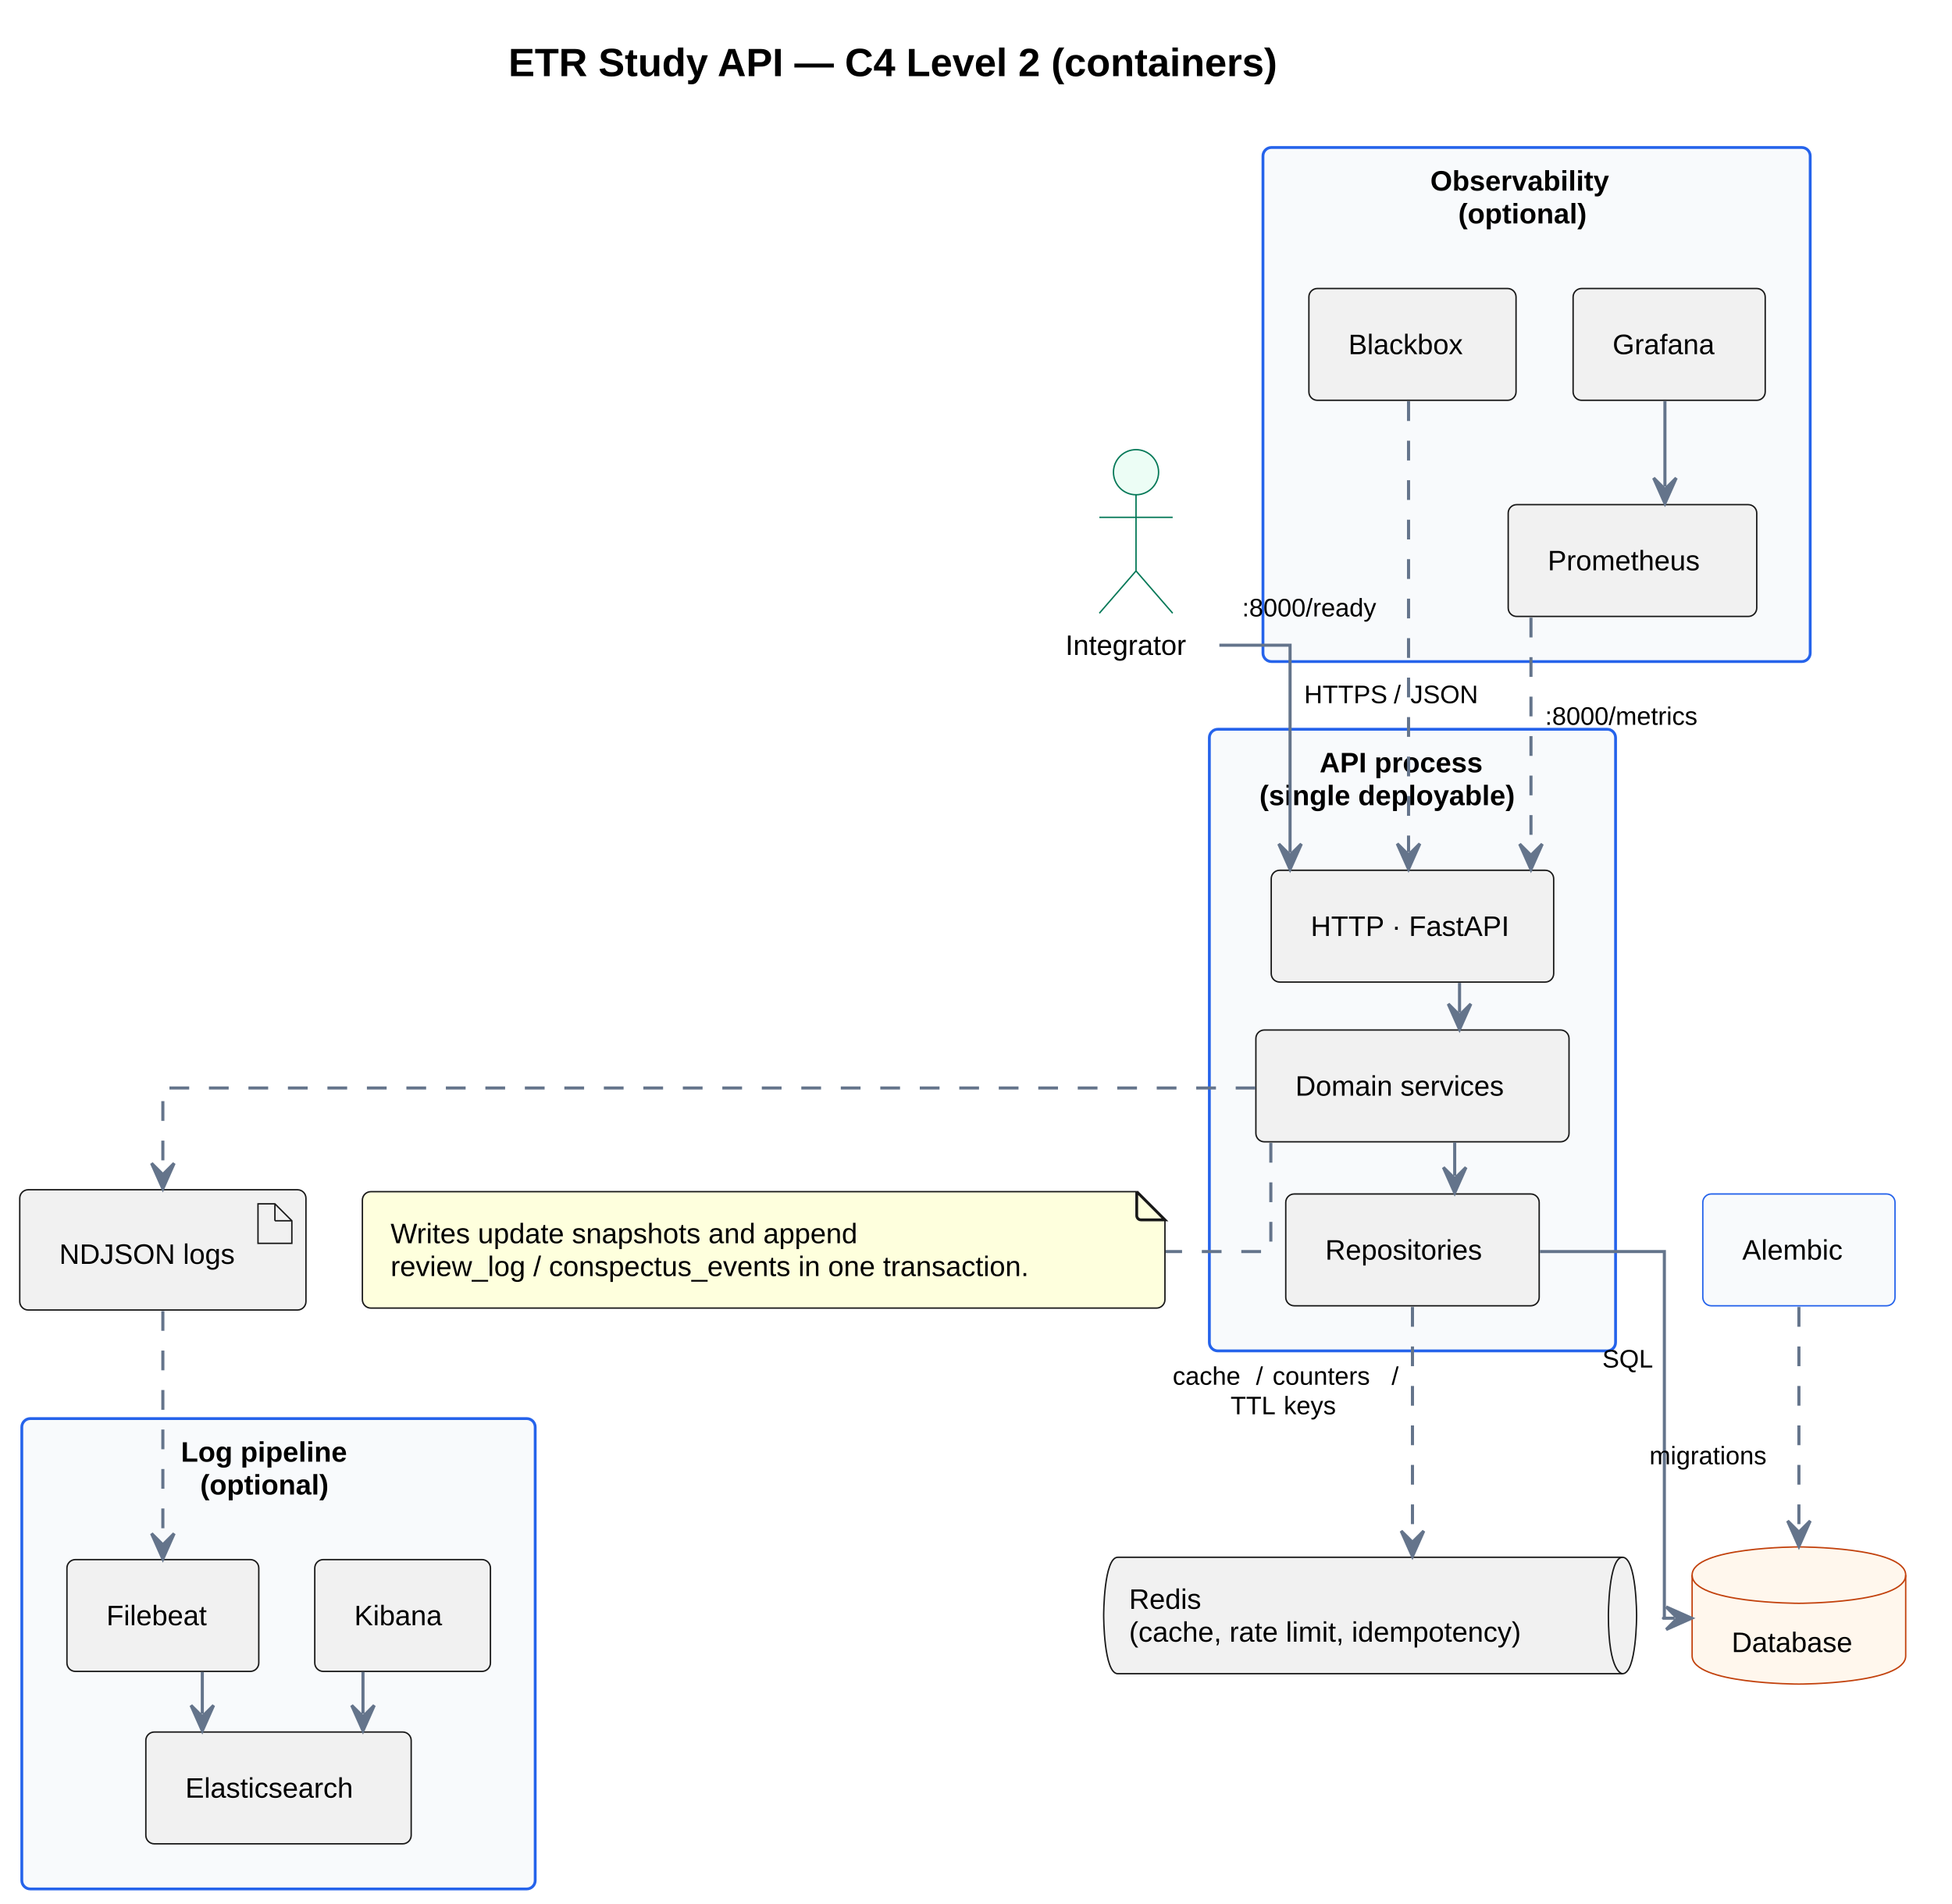
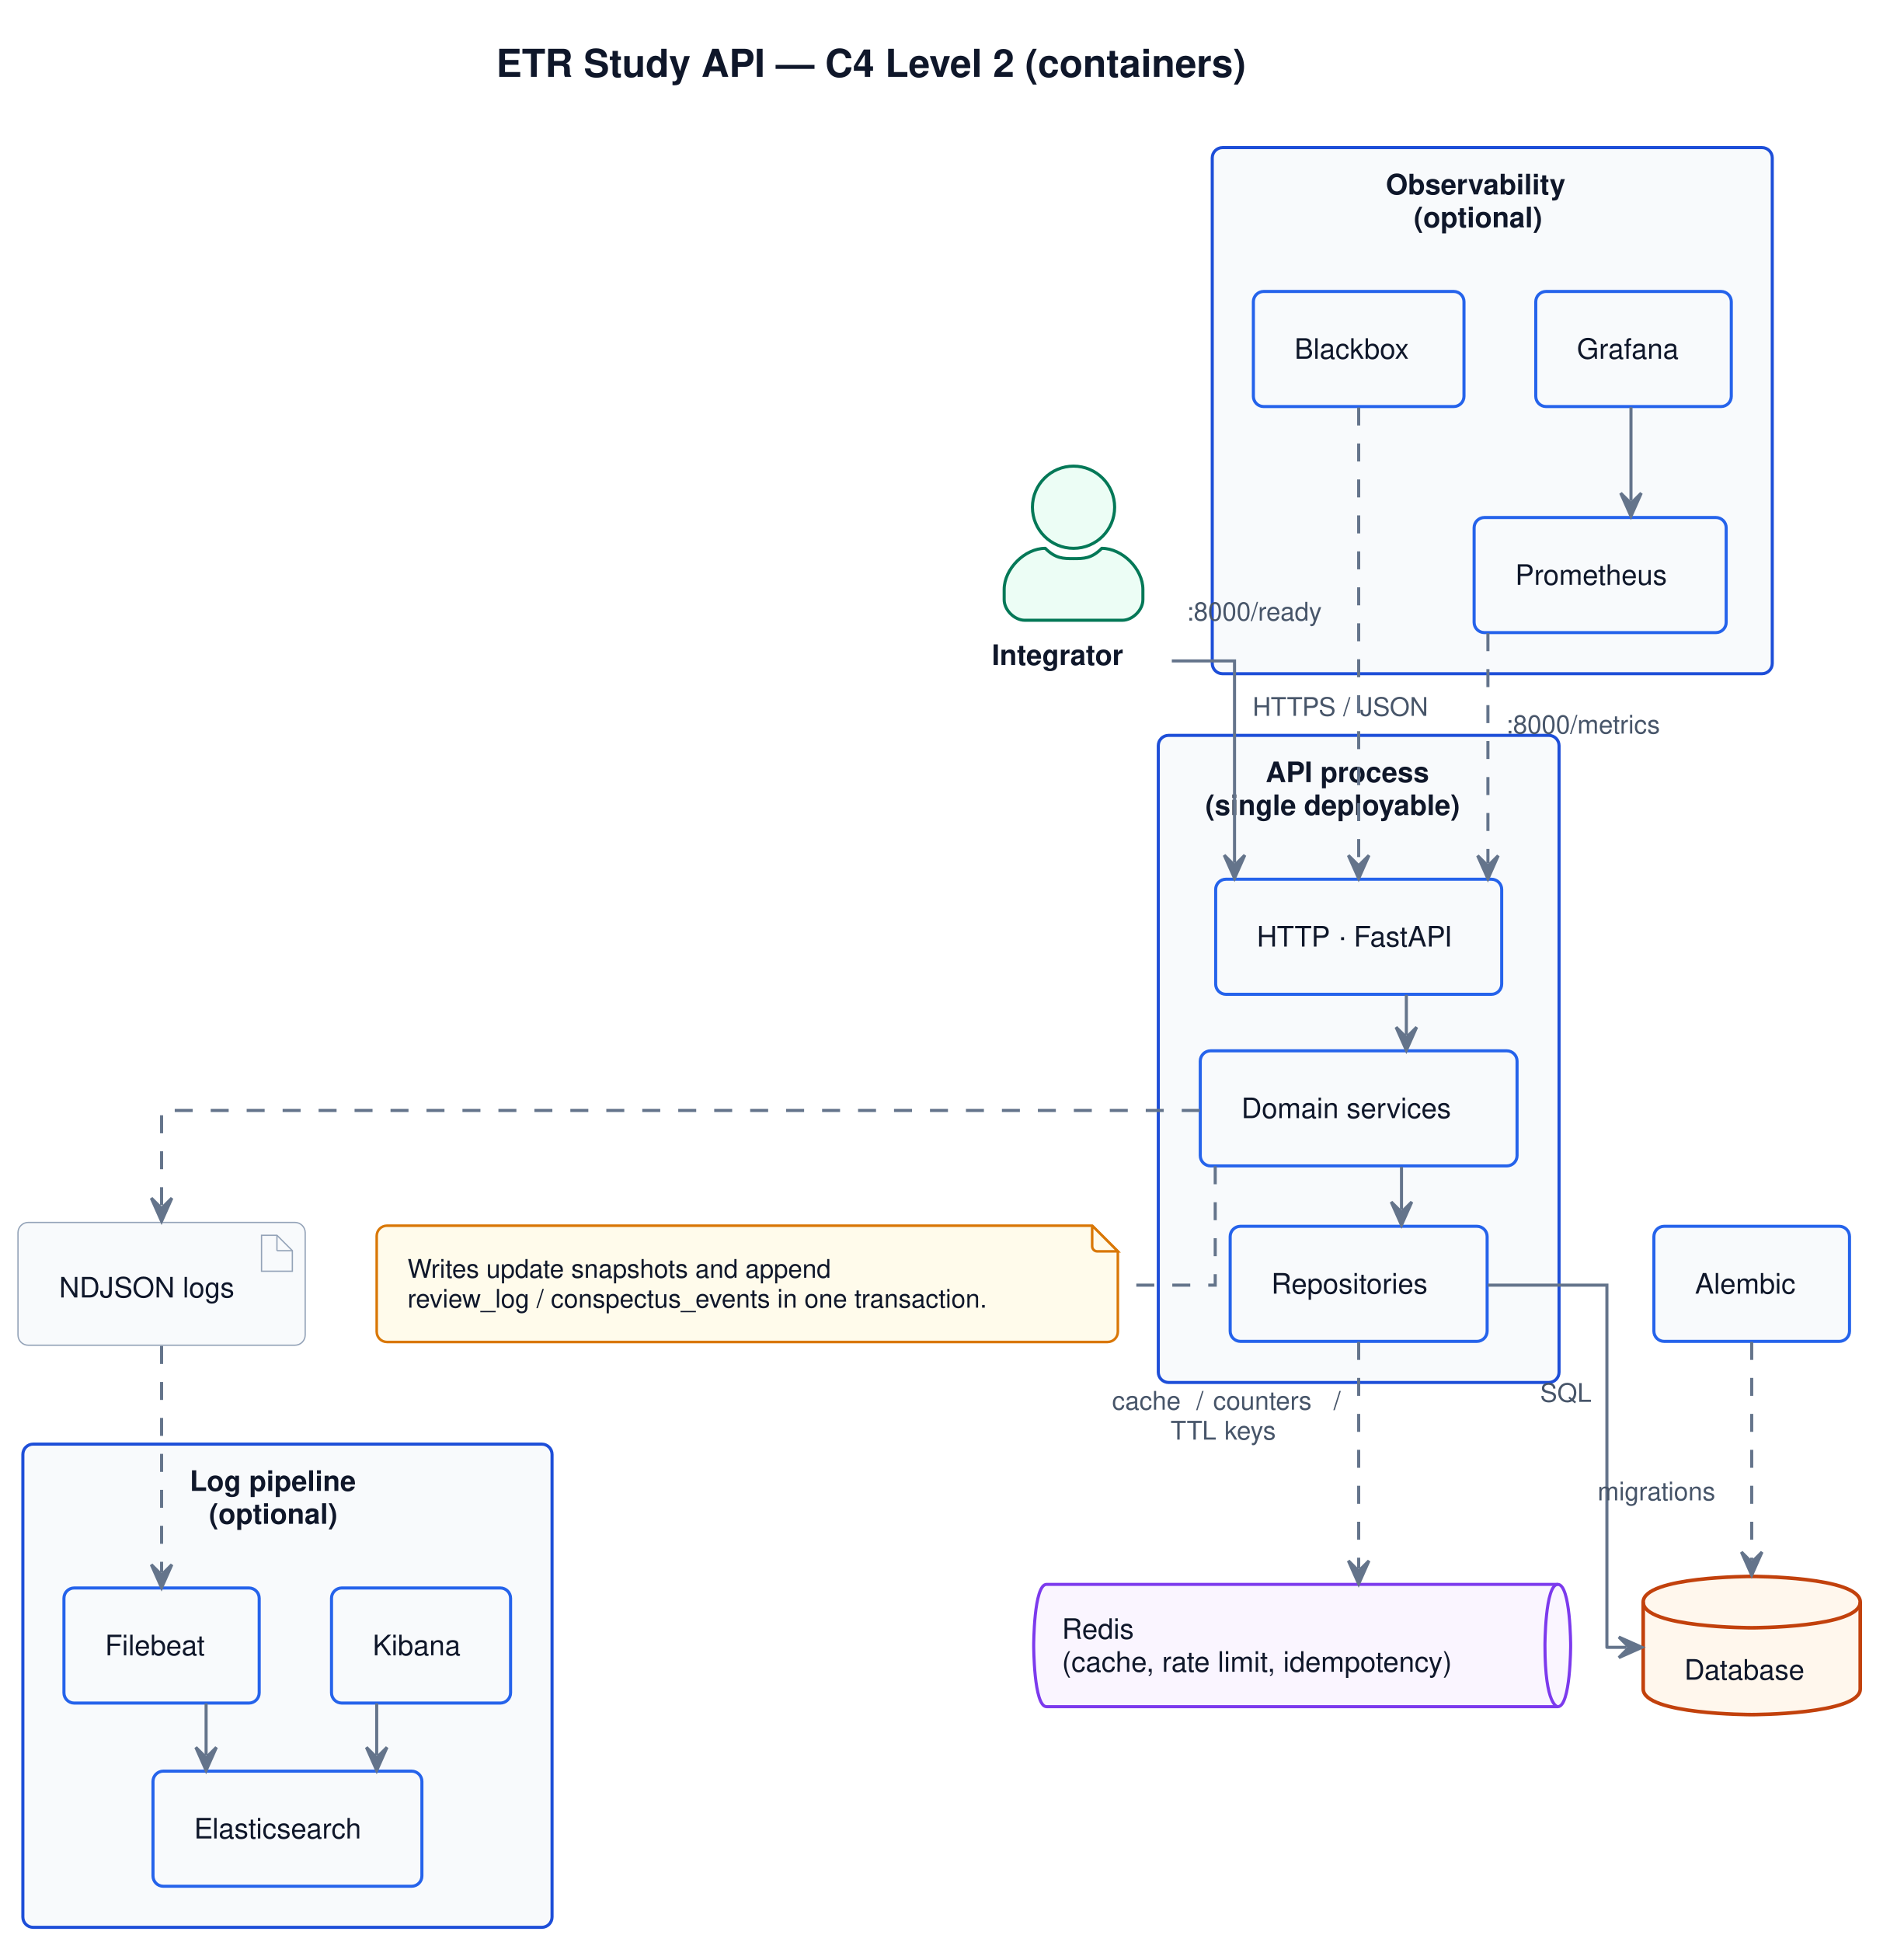
- <svg xmlns="http://www.w3.org/2000/svg" contentStyleType="text/css" data-diagram-type="DESCRIPTION" height="675px" preserveAspectRatio="none" style="width:692px;height:675px;background:#FFFFFF;" version="1.1" viewBox="0 0 692 675" width="692px" zoomAndPan="magnify">
+ <svg xmlns="http://www.w3.org/2000/svg" contentStyleType="text/css" data-diagram-type="DESCRIPTION" height="756px" preserveAspectRatio="none" style="width:741px;height:756px;background:#FFFFFF;" version="1.1" viewBox="0 0 741 756" width="741px" zoomAndPan="magnify">
  <defs />
  <g>
-     <g class="title" data-source-line="44">
-       <text fill="#000000" font-family="'Arial'" font-size="14" font-weight="bold" lengthAdjust="spacing" textLength="318.117" x="180.234" y="26.995">ETR Study API — C4 Level 2 (containers)</text>
+     <g class="title" data-source-line="274">
+       <text fill="#0F172A" font-family="'Helvetica'" font-size="15" font-weight="bold" lengthAdjust="spacing" textLength="340.84" x="193.153" y="29.923">ETR Study API — C4 Level 2 (containers)</text>
    </g>
-     <g class="cluster" data-qualified-name="Proc" data-source-line="50" id="ent0003">
-       <rect fill="#F8FAFC" height="220.42" rx="3" ry="3" style="stroke:#2563EB;stroke-width:1;" width="144" x="428.73" y="258.577" />
-       <text fill="#000000" font-family="'Arial'" font-size="10" font-weight="bold" lengthAdjust="spacing" textLength="65.845" x="467.808" y="273.859">API process</text>
-       <text fill="#000000" font-family="'Arial'" font-size="10" font-weight="bold" lengthAdjust="spacing" textLength="108.52" x="446.47" y="285.5">(single deployable)</text>
+     <g class="cluster" data-qualified-name="Proc" data-source-line="280" id="ent0003">
+       <rect fill="#F8FAFC" height="251.91" rx="4" ry="4" style="stroke:#1D4ED8;stroke-width:1.2;" width="156" x="450.9" y="286.271" />
+       <text fill="#0F172A" font-family="'Helvetica'" font-size="11" font-weight="bold" lengthAdjust="spacing" textLength="72.429" x="492.685" y="304.481">API process</text>
+       <text fill="#0F172A" font-family="'Helvetica'" font-size="11" font-weight="bold" lengthAdjust="spacing" textLength="119.373" x="469.214" y="317.286">(single deployable)</text>
    </g>
-     <g class="cluster" data-qualified-name="Obs" data-source-line="62" id="ent0012">
-       <rect fill="#F8FAFC" height="182.28" rx="3" ry="3" style="stroke:#2563EB;stroke-width:1;" width="194" x="447.73" y="52.297" />
-       <text fill="#000000" font-family="'Arial'" font-size="10" font-weight="bold" lengthAdjust="spacing" textLength="75.332" x="507.064" y="67.579">Observability</text>
-       <text fill="#000000" font-family="'Arial'" font-size="10" font-weight="bold" lengthAdjust="spacing" textLength="55.542" x="516.959" y="79.22">(optional)</text>
+     <g class="cluster" data-qualified-name="Obs" data-source-line="292" id="ent0012">
+       <rect fill="#F8FAFC" height="204.81" rx="4" ry="4" style="stroke:#1D4ED8;stroke-width:1.2;" width="218" x="471.9" y="57.461" />
+       <text fill="#0F172A" font-family="'Helvetica'" font-size="11" font-weight="bold" lengthAdjust="spacing" textLength="82.865" x="539.467" y="75.671">Observability</text>
+       <text fill="#0F172A" font-family="'Helvetica'" font-size="11" font-weight="bold" lengthAdjust="spacing" textLength="61.096" x="550.352" y="88.476">(optional)</text>
    </g>
-     <g class="cluster" data-qualified-name="LogStack" data-source-line="68" id="ent0016">
-       <rect fill="#F8FAFC" height="166.78" rx="3" ry="3" style="stroke:#2563EB;stroke-width:1;" width="182" x="7.73" y="502.997" />
-       <text fill="#000000" font-family="'Arial'" font-size="10" font-weight="bold" lengthAdjust="spacing" textLength="69.165" x="64.147" y="518.279">Log pipeline</text>
-       <text fill="#000000" font-family="'Arial'" font-size="10" font-weight="bold" lengthAdjust="spacing" textLength="55.542" x="70.959" y="529.92">(optional)</text>
+     <g class="cluster" data-qualified-name="LogStack" data-source-line="298" id="ent0016">
+       <rect fill="#F8FAFC" height="188.11" rx="4" ry="4" style="stroke:#1D4ED8;stroke-width:1.2;" width="206" x="8.9" y="562.181" />
+       <text fill="#0F172A" font-family="'Helvetica'" font-size="11" font-weight="bold" lengthAdjust="spacing" textLength="76.082" x="73.859" y="580.391">Log pipeline</text>
+       <text fill="#0F172A" font-family="'Helvetica'" font-size="11" font-weight="bold" lengthAdjust="spacing" textLength="61.096" x="81.352" y="593.196">(optional)</text>
    </g>
-     <g class="entity" data-qualified-name="Proc.Http" data-source-line="51" id="ent0004">
-       <rect fill="#F1F1F1" height="39.641" rx="3" ry="3" style="stroke:#181818;stroke-width:0.5;" width="100.134" x="450.66" y="308.577" />
-       <text fill="#000000" font-family="'Arial'" font-size="10" lengthAdjust="spacing" textLength="72.134" x="464.66" y="331.859">HTTP · FastAPI</text>
+     <g class="entity" data-qualified-name="Proc.Http" data-source-line="281" id="ent0004">
+       <rect fill="#F8FAFC" height="44.805" rx="4" ry="4" style="stroke:#2563EB;stroke-width:1.2;" width="111.347" x="473.23" y="342.271" />
+       <text fill="#0F172A" font-family="'Helvetica'" font-size="11" lengthAdjust="spacing" textLength="79.347" x="489.23" y="368.481">HTTP · FastAPI</text>
    </g>
-     <g class="entity" data-qualified-name="Proc.App" data-source-line="52" id="ent0005">
-       <rect fill="#F1F1F1" height="39.641" rx="3" ry="3" style="stroke:#181818;stroke-width:0.5;" width="111.013" x="445.22" y="365.217" />
-       <text fill="#000000" font-family="'Arial'" font-size="10" lengthAdjust="spacing" textLength="83.013" x="459.22" y="388.499">Domain services</text>
+     <g class="entity" data-qualified-name="Proc.App" data-source-line="282" id="ent0005">
+       <rect fill="#F8FAFC" height="44.805" rx="4" ry="4" style="stroke:#2563EB;stroke-width:1.2;" width="123.314" x="467.24" y="409.071" />
+       <text fill="#0F172A" font-family="'Helvetica'" font-size="11" lengthAdjust="spacing" textLength="91.314" x="483.24" y="435.281">Domain services</text>
    </g>
-     <g class="entity" data-qualified-name="Proc.Persist" data-source-line="53" id="ent0006">
-       <rect fill="#F1F1F1" height="39.641" rx="3" ry="3" style="stroke:#181818;stroke-width:0.5;" width="89.846" x="455.81" y="423.357" />
-       <text fill="#000000" font-family="'Arial'" font-size="10" lengthAdjust="spacing" textLength="61.846" x="469.81" y="446.639">Repositories</text>
+     <g class="entity" data-qualified-name="Proc.Persist" data-source-line="283" id="ent0006">
+       <rect fill="#F8FAFC" height="44.805" rx="4" ry="4" style="stroke:#2563EB;stroke-width:1.2;" width="100.03" x="478.88" y="477.381" />
+       <text fill="#0F172A" font-family="'Helvetica'" font-size="11" lengthAdjust="spacing" textLength="68.03" x="494.88" y="503.591">Repositories</text>
    </g>
-     <g class="entity" data-qualified-name="Obs.Graf" data-source-line="63" id="ent0013">
-       <rect fill="#F1F1F1" height="39.641" rx="3" ry="3" style="stroke:#181818;stroke-width:0.5;" width="68.103" x="557.68" y="102.297" />
-       <text fill="#000000" font-family="'Arial'" font-size="10" lengthAdjust="spacing" textLength="40.102" x="571.68" y="125.579">Grafana</text>
+     <g class="entity" data-qualified-name="Obs.Graf" data-source-line="293" id="ent0013">
+       <rect fill="#F8FAFC" height="44.805" rx="4" ry="4" style="stroke:#2563EB;stroke-width:1.2;" width="76.113" x="597.84" y="113.461" />
+       <text fill="#0F172A" font-family="'Helvetica'" font-size="11" lengthAdjust="spacing" textLength="44.113" x="613.84" y="139.671">Grafana</text>
    </g>
-     <g class="entity" data-qualified-name="Obs.Prom" data-source-line="64" id="ent0014">
-       <rect fill="#F1F1F1" height="39.641" rx="3" ry="3" style="stroke:#181818;stroke-width:0.5;" width="88.112" x="534.67" y="178.937" />
-       <text fill="#000000" font-family="'Arial'" font-size="10" lengthAdjust="spacing" textLength="60.112" x="548.67" y="202.219">Prometheus</text>
+     <g class="entity" data-qualified-name="Obs.Prom" data-source-line="294" id="ent0014">
+       <rect fill="#F8FAFC" height="44.805" rx="4" ry="4" style="stroke:#2563EB;stroke-width:1.2;" width="98.124" x="573.84" y="201.461" />
+       <text fill="#0F172A" font-family="'Helvetica'" font-size="11" lengthAdjust="spacing" textLength="66.124" x="589.84" y="227.671">Prometheus</text>
    </g>
-     <g class="entity" data-qualified-name="Obs.Bbx" data-source-line="65" id="ent0015">
-       <rect fill="#F1F1F1" height="39.641" rx="3" ry="3" style="stroke:#181818;stroke-width:0.5;" width="73.439" x="464.01" y="102.297" />
-       <text fill="#000000" font-family="'Arial'" font-size="10" lengthAdjust="spacing" textLength="45.44" x="478.01" y="125.579">Blackbox</text>
+     <g class="entity" data-qualified-name="Obs.Bbx" data-source-line="295" id="ent0015">
+       <rect fill="#F8FAFC" height="44.805" rx="4" ry="4" style="stroke:#2563EB;stroke-width:1.2;" width="81.983" x="487.91" y="113.461" />
+       <text fill="#0F172A" font-family="'Helvetica'" font-size="11" lengthAdjust="spacing" textLength="49.983" x="503.91" y="139.671">Blackbox</text>
    </g>
-     <g class="entity" data-qualified-name="LogStack.ES" data-source-line="69" id="ent0017">
-       <rect fill="#F1F1F1" height="39.641" rx="3" ry="3" style="stroke:#181818;stroke-width:0.5;" width="94.069" x="51.7" y="614.137" />
-       <text fill="#000000" font-family="'Arial'" font-size="10" lengthAdjust="spacing" textLength="66.069" x="65.7" y="637.419">Elasticsearch</text>
+     <g class="entity" data-qualified-name="LogStack.ES" data-source-line="299" id="ent0017">
+       <rect fill="#F8FAFC" height="44.805" rx="4" ry="4" style="stroke:#2563EB;stroke-width:1.2;" width="104.676" x="59.56" y="689.491" />
+       <text fill="#0F172A" font-family="'Helvetica'" font-size="11" lengthAdjust="spacing" textLength="72.676" x="75.56" y="715.701">Elasticsearch</text>
    </g>
-     <g class="entity" data-qualified-name="LogStack.Kib" data-source-line="70" id="ent0018">
-       <rect fill="#F1F1F1" height="39.641" rx="3" ry="3" style="stroke:#181818;stroke-width:0.5;" width="62.277" x="111.59" y="552.997" />
-       <text fill="#000000" font-family="'Arial'" font-size="10" lengthAdjust="spacing" textLength="34.277" x="125.59" y="576.279">Kibana</text>
+     <g class="entity" data-qualified-name="LogStack.Kib" data-source-line="300" id="ent0018">
+       <rect fill="#F8FAFC" height="44.805" rx="4" ry="4" style="stroke:#2563EB;stroke-width:1.2;" width="69.705" x="129.05" y="618.181" />
+       <text fill="#0F172A" font-family="'Helvetica'" font-size="11" lengthAdjust="spacing" textLength="37.705" x="145.05" y="644.391">Kibana</text>
    </g>
-     <g class="entity" data-qualified-name="LogStack.FB" data-source-line="71" id="ent0019">
-       <rect fill="#F1F1F1" height="39.641" rx="3" ry="3" style="stroke:#181818;stroke-width:0.5;" width="68.01" x="23.73" y="552.997" />
-       <text fill="#000000" font-family="'Arial'" font-size="10" lengthAdjust="spacing" textLength="40.01" x="37.73" y="576.279">Filebeat</text>
+     <g class="entity" data-qualified-name="LogStack.FB" data-source-line="301" id="ent0019">
+       <rect fill="#F8FAFC" height="44.805" rx="4" ry="4" style="stroke:#2563EB;stroke-width:1.2;" width="76.011" x="24.89" y="618.181" />
+       <text fill="#0F172A" font-family="'Helvetica'" font-size="11" lengthAdjust="spacing" textLength="44.011" x="40.89" y="644.391">Filebeat</text>
    </g>
-     <g class="entity" data-qualified-name="Client" data-source-line="48" id="ent0002">
-       <ellipse cx="402.729" cy="167.437" fill="#ECFDF5" rx="8" ry="8" style="stroke:#047857;stroke-width:0.5;" />
-       <path d="M402.729,175.437 L402.729,202.437 M389.729,183.437 L415.729,183.437 M402.729,202.437 L389.729,217.437 M402.729,202.437 L415.729,217.437" fill="none" style="stroke:#047857;stroke-width:0.5;" />
-       <text fill="#000000" font-family="'Arial'" font-size="10" lengthAdjust="spacing" textLength="50.098" x="377.68" y="232.219">Integrator</text>
+     <g class="entity" data-qualified-name="Client" data-source-line="278" id="ent0002">
+       <ellipse cx="417.902" cy="197.461" fill="#ECFDF5" rx="16" ry="16" style="stroke:#047857;stroke-width:1.2;" />
+       <path d="M417.902,217.461 C421.902,217.461 424.902,217.461 428.902,213.461 C436.902,213.461 444.902,221.461 444.902,229.461 L444.902,233.461 C444.902,237.461 440.902,241.461 436.902,241.461 L398.902,241.461 C394.902,241.461 390.902,237.461 390.902,233.461 L390.902,229.461 C390.902,221.461 398.902,213.461 406.902,213.461 C410.902,217.461 413.902,217.461 417.902,217.461" fill="#ECFDF5" style="stroke:#047857;stroke-width:1.2;" />
+       <text fill="#0F172A" font-family="'Helvetica'" font-size="11" font-weight="bold" lengthAdjust="spacing" textLength="63.605" x="386.1" y="258.871">Integrator</text>
    </g>
-     <g class="entity" data-qualified-name="Db" data-source-line="58" id="ent0009">
-       <path d="M599.87,558.497 C599.87,548.497 637.727,548.497 637.727,548.497 C637.727,548.497 675.585,548.497 675.585,558.497 L675.585,587.138 C675.585,597.138 637.727,597.138 637.727,597.138 C637.727,597.138 599.87,597.138 599.87,587.138 L599.87,558.497" fill="#FFF7ED" style="stroke:#C2410C;stroke-width:0.5;" />
-       <path d="M599.87,558.497 C599.87,568.497 637.727,568.497 637.727,568.497 C637.727,568.497 675.585,568.497 675.585,558.497" fill="none" style="stroke:#C2410C;stroke-width:0.5;" />
-       <text fill="#000000" font-family="'Arial'" font-size="10" lengthAdjust="spacing" textLength="47.715" x="613.87" y="585.779">Database</text>
+     <g class="entity" data-qualified-name="Db" data-source-line="288" id="ent0009">
+       <path d="M639.66,623.681 C639.66,613.681 681.903,613.681 681.903,613.681 C681.903,613.681 724.146,613.681 724.146,623.681 L724.146,657.486 C724.146,667.486 681.903,667.486 681.903,667.486 C681.903,667.486 639.66,667.486 639.66,657.486 L639.66,623.681" fill="#FFF7ED" style="stroke:#C2410C;stroke-width:1.4;" />
+       <path d="M639.66,623.681 C639.66,633.681 681.903,633.681 681.903,633.681 C681.903,633.681 724.146,633.681 724.146,623.681" fill="none" style="stroke:#C2410C;stroke-width:1.4;" />
+       <text fill="#0F172A" font-family="'Helvetica'" font-size="11" lengthAdjust="spacing" textLength="52.486" x="655.66" y="653.891">Database</text>
    </g>
-     <g class="entity" data-qualified-name="Redis" data-source-line="59" id="ent0010">
-       <path d="M396.26,552.177 L575.193,552.177 C580.193,552.177 580.193,572.817 580.193,572.817 C580.193,572.817 580.193,593.458 575.193,593.458 L396.26,593.458 C391.26,593.458 391.26,572.817 391.26,572.817 C391.26,572.817 391.26,552.177 396.26,552.177" fill="#F1F1F1" style="stroke:#181818;stroke-width:0.5;" />
-       <path d="M575.193,552.177 C570.193,552.177 570.193,572.817 570.193,572.817 C570.193,593.458 575.193,593.458 575.193,593.458" fill="none" style="stroke:#181818;stroke-width:0.5;" />
-       <text fill="#000000" font-family="'Arial'" font-size="10" lengthAdjust="spacing" textLength="27.436" x="400.26" y="570.459">Redis</text>
-       <text fill="#000000" font-family="'Arial'" font-size="10" lengthAdjust="spacing" textLength="160.933" x="400.26" y="582.1">(cache, rate limit, idempotency)</text>
+     <g class="entity" data-qualified-name="Redis" data-source-line="289" id="ent0010">
+       <path d="M407.39,616.781 L606.416,616.781 C611.416,616.781 611.416,640.586 611.416,640.586 C611.416,640.586 611.416,664.39 606.416,664.39 L407.39,664.39 C402.39,664.39 402.39,640.586 402.39,640.586 C402.39,640.586 402.39,616.781 407.39,616.781" fill="#FAF5FF" style="stroke:#7C3AED;stroke-width:1.2;" />
+       <path d="M606.416,616.781 C601.416,616.781 601.416,640.586 601.416,640.586 C601.416,664.39 606.416,664.39 606.416,664.39" fill="none" style="stroke:#7C3AED;stroke-width:1.2;" />
+       <text fill="#0F172A" font-family="'Helvetica'" font-size="11" lengthAdjust="spacing" textLength="30.18" x="413.39" y="637.991">Redis</text>
+       <text fill="#0F172A" font-family="'Helvetica'" font-size="11" lengthAdjust="spacing" textLength="177.026" x="413.39" y="650.796">(cache, rate limit, idempotency)</text>
    </g>
-     <g class="entity" data-qualified-name="Mig" data-source-line="60" id="ent0011">
-       <rect fill="#F8FAFC" height="39.641" rx="3" ry="3" style="stroke:#2563EB;stroke-width:0.5;" width="68.137" x="603.66" y="423.357" />
-       <text fill="#000000" font-family="'Arial'" font-size="10" lengthAdjust="spacing" textLength="40.137" x="617.66" y="446.639">Alembic</text>
+     <g class="entity" data-qualified-name="Mig" data-source-line="290" id="ent0011">
+       <rect fill="#F8FAFC" height="44.805" rx="4" ry="4" style="stroke:#2563EB;stroke-width:1.2;" width="76.15" x="643.82" y="477.381" />
+       <text fill="#0F172A" font-family="'Helvetica'" font-size="11" lengthAdjust="spacing" textLength="44.15" x="659.82" y="503.591">Alembic</text>
    </g>
-     <g class="entity" data-qualified-name="LogFile" data-source-line="74" id="ent0020">
-       <rect fill="#F1F1F1" height="42.641" rx="3" ry="3" style="stroke:#181818;stroke-width:0.5;" width="101.462" x="7" y="421.857" />
-       <polygon fill="#F1F1F1" points="91.462,426.857,91.462,440.857,103.462,440.857,103.462,432.857,97.462,426.857,91.462,426.857" style="stroke:#181818;stroke-width:0.5;" />
-       <line style="stroke:#181818;stroke-width:0.5;" x1="97.462" x2="97.462" y1="426.857" y2="432.857" />
-       <line style="stroke:#181818;stroke-width:0.5;" x1="103.462" x2="97.462" y1="432.857" y2="432.857" />
-       <text fill="#000000" font-family="'Arial'" font-size="10" lengthAdjust="spacing" textLength="63.462" x="21" y="448.139">NDJSON logs</text>
+     <g class="entity" data-qualified-name="LogFile" data-source-line="304" id="ent0020">
+       <rect fill="#F8FAFC" height="47.805" rx="4" ry="4" style="stroke:#94A3B8;stroke-width:0.5;" width="111.808" x="7" y="475.881" />
+       <polygon fill="#F8FAFC" points="101.808,480.881,101.808,494.881,113.808,494.881,113.808,486.881,107.808,480.881,101.808,480.881" style="stroke:#94A3B8;stroke-width:0.5;" />
+       <line style="stroke:#94A3B8;stroke-width:0.5;" x1="107.808" x2="107.808" y1="480.881" y2="486.881" />
+       <line style="stroke:#94A3B8;stroke-width:0.5;" x1="113.808" x2="107.808" y1="486.881" y2="486.881" />
+       <text fill="#0F172A" font-family="'Helvetica'" font-size="11" lengthAdjust="spacing" textLength="69.808" x="23" y="505.091">NDJSON logs</text>
    </g>
-     <g class="entity" data-qualified-name="GMN34" data-source-line="93" id="ent0035">
-       <path d="M128.47,425.537 L128.47,460.818 A3,3 0 0 0 131.47,463.818 L409.983,463.818 A3,3 0 0 0 412.983,460.818 L412.983,432.537 L402.983,422.537 L131.47,422.537 A3,3 0 0 0 128.47,425.537" fill="#FEFFDD" style="stroke:#181818;stroke-width:0.5;" />
-       <path d="M402.983,422.537 L402.983,431.037 A1.5,1.5 0 0 0 404.483,432.537 L412.983,432.537 L402.983,422.537" fill="#FEFFDD" style="stroke:#181818;stroke-width:1;" />
-       <text fill="#000000" font-family="'Arial'" font-size="10" lengthAdjust="spacing" textLength="187.305" x="138.47" y="440.819">Writes update snapshots and append</text>
-       <text fill="#000000" font-family="'Arial'" font-size="10" lengthAdjust="spacing" textLength="255.513" x="138.47" y="452.46">review_log / conspectus_events in one transaction.</text>
+     <g class="entity" data-qualified-name="GMN34" data-source-line="323" id="ent0035">
+       <path d="M146.64,481.141 L146.64,518.422 A4,4 0 0 0 150.64,522.422 L431.153,522.422 A4,4 0 0 0 435.153,518.422 L435.153,487.141 L425.153,477.141 L150.64,477.141 A4,4 0 0 0 146.64,481.141" fill="#FFFBEB" style="stroke:#D97706;stroke-width:1;" />
+       <path d="M425.153,477.141 L425.153,485.141 A2,2 0 0 0 427.153,487.141 L435.153,487.141 L425.153,477.141" fill="#FFFBEB" style="stroke:#D97706;stroke-width:1;" />
+       <text fill="#0F172A" font-family="'Helvetica'" font-size="10" lengthAdjust="spacing" textLength="187.305" x="158.64" y="497.423">Writes update snapshots and append</text>
+       <text fill="#0F172A" font-family="'Helvetica'" font-size="10" lengthAdjust="spacing" textLength="255.513" x="158.64" y="509.064">review_log / conspectus_events in one transaction.</text>
    </g>
-     <g class="link" data-entity-1="ent0004" data-entity-2="ent0005" data-link-type="dependency" data-source-line="77" id="lnk22">
-       <path d="M517.42,348.527 C517.42,353.867 517.42,353.637 517.42,358.967" fill="none" id="Http-to-App" style="stroke:#64748B;stroke-width:1.1;" />
-       <polygon fill="#64748B" points="517.42,364.967,521.42,355.967,517.42,359.967,513.42,355.967,517.42,364.967" style="stroke:#64748B;stroke-width:1.1;" />
+     <g class="link" data-entity-1="ent0004" data-entity-2="ent0005" data-link-type="dependency" data-source-line="307" id="lnk22">
+       <path d="M547.46,387.291 C547.46,394.251 547.46,395.921 547.46,402.881" fill="none" id="Http-to-App" style="stroke:#64748B;stroke-width:1.2;" />
+       <polygon fill="#64748B" points="547.46,408.881,551.46,399.881,547.46,403.881,543.46,399.881,547.46,408.881" style="stroke:#64748B;stroke-width:1.2;" />
    </g>
-     <g class="link" data-entity-1="ent0005" data-entity-2="ent0006" data-link-type="dependency" data-source-line="78" id="lnk23">
-       <path d="M515.7,405.047 C515.7,410.827 515.7,411.137 515.7,416.937" fill="none" id="App-to-Persist" style="stroke:#64748B;stroke-width:1.1;" />
-       <polygon fill="#64748B" points="515.7,422.937,519.7,413.937,515.7,417.937,511.7,413.937,515.7,422.937" style="stroke:#64748B;stroke-width:1.1;" />
+     <g class="link" data-entity-1="ent0005" data-entity-2="ent0006" data-link-type="dependency" data-source-line="308" id="lnk23">
+       <path d="M545.57,454.221 C545.57,461.511 545.57,463.591 545.57,470.901" fill="none" id="App-to-Persist" style="stroke:#64748B;stroke-width:1.2;" />
+       <polygon fill="#64748B" points="545.57,476.901,549.57,467.901,545.57,471.901,541.57,467.901,545.57,476.901" style="stroke:#64748B;stroke-width:1.2;" />
    </g>
-     <g class="link" data-entity-1="ent0002" data-entity-2="ent0004" data-link-type="dependency" data-source-line="76" id="lnk21">
-       <path d="M432.27,228.777 C445.14,228.777 457.34,228.777 457.34,228.777 C457.34,228.777 457.34,273.127 457.34,302.237" fill="none" id="Client-to-Http" style="stroke:#64748B;stroke-width:1.1;" />
-       <polygon fill="#64748B" points="457.34,308.237,461.34,299.237,457.34,303.237,453.34,299.237,457.34,308.237" style="stroke:#64748B;stroke-width:1.1;" />
-       <text fill="#000000" font-family="'Arial'" font-size="9" lengthAdjust="spacing" textLength="28.903" x="462.34" y="249.331">HTTPS</text>
-       <text fill="#000000" font-family="'Arial'" font-size="9" lengthAdjust="spacing" textLength="2.861" x="491.243" y="249.331"> </text>
-       <text fill="#000000" font-family="'Arial'" font-size="9" lengthAdjust="spacing" textLength="3.032" x="494.104" y="249.331">/</text>
-       <text fill="#000000" font-family="'Arial'" font-size="9" lengthAdjust="spacing" textLength="2.861" x="497.136" y="249.331"> </text>
-       <text fill="#000000" font-family="'Arial'" font-size="9" lengthAdjust="spacing" textLength="22.184" x="499.997" y="249.331">JSON</text>
+     <g class="link" data-entity-1="ent0002" data-entity-2="ent0004" data-link-type="dependency" data-source-line="306" id="lnk21">
+       <path d="M456.16,257.291 C469.21,257.291 480.57,257.291 480.57,257.291 C480.57,257.291 480.57,304.381 480.57,335.901" fill="none" id="Client-to-Http" style="stroke:#64748B;stroke-width:1.2;" />
+       <polygon fill="#64748B" points="480.57,341.901,484.57,332.901,480.57,336.901,476.57,332.901,480.57,341.901" style="stroke:#64748B;stroke-width:1.2;" />
+       <text fill="#475569" font-family="'Helvetica'" font-size="10" lengthAdjust="spacing" textLength="32.114" x="487.57" y="278.673">HTTPS</text>
+       <text fill="#475569" font-family="'Helvetica'" font-size="10" lengthAdjust="spacing" textLength="3.179" x="519.684" y="278.673"> </text>
+       <text fill="#475569" font-family="'Helvetica'" font-size="10" lengthAdjust="spacing" textLength="3.369" x="522.863" y="278.673">/</text>
+       <text fill="#475569" font-family="'Helvetica'" font-size="10" lengthAdjust="spacing" textLength="3.179" x="526.232" y="278.673"> </text>
+       <text fill="#475569" font-family="'Helvetica'" font-size="10" lengthAdjust="spacing" textLength="24.648" x="529.411" y="278.673">JSON</text>
    </g>
-     <g class="link" data-entity-1="ent0006" data-entity-2="ent0009" data-link-type="dependency" data-source-line="79" id="lnk24">
-       <path d="M545.91,443.777 C568.06,443.777 590.03,443.777 590.03,443.777 C590.03,443.777 590.03,573.777 590.03,573.777 C590.03,573.777 588.02,573.777 593.69,573.777" fill="none" id="Persist-to-Db" style="stroke:#64748B;stroke-width:1.1;" />
-       <polygon fill="#64748B" points="599.69,573.777,590.69,569.777,594.69,573.777,590.69,577.777,599.69,573.777" style="stroke:#64748B;stroke-width:1.1;" />
-       <text fill="#000000" font-family="'Arial'" font-size="9" lengthAdjust="spacing" textLength="17.811" x="568.03" y="484.891">SQL</text>
+     <g class="link" data-entity-1="ent0006" data-entity-2="ent0009" data-link-type="dependency" data-source-line="309" id="lnk24">
+       <path d="M579.2,500.291 C602.68,500.291 625.53,500.291 625.53,500.291 C625.53,500.291 625.53,641.291 625.53,641.291 C625.53,641.291 625.32,641.291 633.18,641.291" fill="none" id="Persist-to-Db" style="stroke:#64748B;stroke-width:1.2;" />
+       <polygon fill="#64748B" points="639.18,641.291,630.18,637.291,634.18,641.291,630.18,645.291,639.18,641.291" style="stroke:#64748B;stroke-width:1.2;" />
+       <text fill="#475569" font-family="'Helvetica'" font-size="10" lengthAdjust="spacing" textLength="19.79" x="599.53" y="545.723">SQL</text>
    </g>
-     <g class="link" data-entity-1="ent0006" data-entity-2="ent0010" data-link-type="dependency" data-source-line="80" id="lnk25">
-       <path d="M500.73,463.427 C500.73,487.507 500.73,521.467 500.73,545.847" fill="none" id="Persist-to-Redis" style="stroke:#64748B;stroke-width:1.1;stroke-dasharray:7,7;" />
-       <polygon fill="#64748B" points="500.73,551.847,504.73,542.847,500.73,546.847,496.73,542.847,500.73,551.847" style="stroke:#64748B;stroke-width:1.1;" />
-       <text fill="#000000" font-family="'Arial'" font-size="9" lengthAdjust="spacing" textLength="26.653" x="415.73" y="490.991">cache</text>
-       <text fill="#000000" font-family="'Arial'" font-size="9" lengthAdjust="spacing" textLength="2.861" x="442.383" y="490.991"> </text>
-       <text fill="#000000" font-family="'Arial'" font-size="9" lengthAdjust="spacing" textLength="3.032" x="445.244" y="490.991">/</text>
-       <text fill="#000000" font-family="'Arial'" font-size="9" lengthAdjust="spacing" textLength="2.861" x="448.276" y="490.991"> </text>
-       <text fill="#000000" font-family="'Arial'" font-size="9" lengthAdjust="spacing" textLength="39.318" x="451.137" y="490.991">counters</text>
-       <text fill="#000000" font-family="'Arial'" font-size="9" lengthAdjust="spacing" textLength="2.861" x="490.455" y="490.991"> </text>
-       <text fill="#000000" font-family="'Arial'" font-size="9" lengthAdjust="spacing" textLength="3.032" x="493.315" y="490.991">/</text>
-       <text fill="#000000" font-family="'Arial'" font-size="9" lengthAdjust="spacing" textLength="16.009" x="436.222" y="501.467">TTL</text>
-       <text fill="#000000" font-family="'Arial'" font-size="9" lengthAdjust="spacing" textLength="2.861" x="452.231" y="501.467"> </text>
-       <text fill="#000000" font-family="'Arial'" font-size="9" lengthAdjust="spacing" textLength="20.764" x="455.092" y="501.467">keys</text>
+     <g class="link" data-entity-1="ent0006" data-entity-2="ent0010" data-link-type="dependency" data-source-line="310" id="lnk25">
+       <path d="M528.9,522.401 C528.9,548.211 528.9,584.241 528.9,610.601" fill="none" id="Persist-to-Redis" style="stroke:#64748B;stroke-width:1.2;stroke-dasharray:7,7;" />
+       <polygon fill="#64748B" points="528.9,616.601,532.9,607.601,528.9,611.601,524.9,607.601,528.9,616.601" style="stroke:#64748B;stroke-width:1.2;" />
+       <text fill="#475569" font-family="'Helvetica'" font-size="10" lengthAdjust="spacing" textLength="29.614" x="432.9" y="548.783">cache</text>
+       <text fill="#475569" font-family="'Helvetica'" font-size="10" lengthAdjust="spacing" textLength="3.179" x="462.514" y="548.783"> </text>
+       <text fill="#475569" font-family="'Helvetica'" font-size="10" lengthAdjust="spacing" textLength="3.369" x="465.693" y="548.783">/</text>
+       <text fill="#475569" font-family="'Helvetica'" font-size="10" lengthAdjust="spacing" textLength="3.179" x="469.062" y="548.783"> </text>
+       <text fill="#475569" font-family="'Helvetica'" font-size="10" lengthAdjust="spacing" textLength="43.687" x="472.241" y="548.783">counters</text>
+       <text fill="#475569" font-family="'Helvetica'" font-size="10" lengthAdjust="spacing" textLength="3.179" x="515.927" y="548.783"> </text>
+       <text fill="#475569" font-family="'Helvetica'" font-size="10" lengthAdjust="spacing" textLength="3.369" x="519.106" y="548.783">/</text>
+       <text fill="#475569" font-family="'Helvetica'" font-size="10" lengthAdjust="spacing" textLength="17.788" x="455.669" y="560.424">TTL</text>
+       <text fill="#475569" font-family="'Helvetica'" font-size="10" lengthAdjust="spacing" textLength="3.179" x="473.457" y="560.424"> </text>
+       <text fill="#475569" font-family="'Helvetica'" font-size="10" lengthAdjust="spacing" textLength="23.071" x="476.635" y="560.424">keys</text>
    </g>
-     <g class="link" data-entity-1="ent0011" data-entity-2="ent0009" data-link-type="dependency" data-source-line="81" id="lnk26">
-       <path d="M637.73,463.427 C637.73,486.367 637.73,517.717 637.73,542.277" fill="none" id="Mig-to-Db" style="stroke:#64748B;stroke-width:1.1;stroke-dasharray:7,7;" />
-       <polygon fill="#64748B" points="637.73,548.277,641.73,539.277,637.73,543.277,633.73,539.277,637.73,548.277" style="stroke:#64748B;stroke-width:1.1;" />
-       <text fill="#000000" font-family="'Arial'" font-size="9" lengthAdjust="spacing" textLength="48.124" x="584.73" y="519.211">migrations</text>
+     <g class="link" data-entity-1="ent0011" data-entity-2="ent0009" data-link-type="dependency" data-source-line="311" id="lnk26">
+       <path d="M681.9,522.401 C681.9,547.121 681.9,580.721 681.9,607.191" fill="none" id="Mig-to-Db" style="stroke:#64748B;stroke-width:1.2;stroke-dasharray:7,7;" />
+       <polygon fill="#64748B" points="681.9,613.191,685.9,604.191,681.9,608.191,677.9,604.191,681.9,613.191" style="stroke:#64748B;stroke-width:1.2;" />
+       <text fill="#475569" font-family="'Helvetica'" font-size="10" lengthAdjust="spacing" textLength="53.472" x="621.9" y="584.073">migrations</text>
    </g>
-     <g class="link" data-entity-1="ent0005" data-entity-2="ent0020" data-link-type="dependency" data-source-line="83" id="lnk27">
-       <path d="M445.07,385.777 C326.09,385.777 57.73,385.777 57.73,385.777 C57.73,385.777 57.73,399.217 57.73,415.477" fill="none" id="App-to-LogFile" style="stroke:#64748B;stroke-width:1.1;stroke-dasharray:7,7;" />
-       <polygon fill="#64748B" points="57.73,421.477,61.73,412.477,57.73,416.477,53.73,412.477,57.73,421.477" style="stroke:#64748B;stroke-width:1.1;" />
+     <g class="link" data-entity-1="ent0005" data-entity-2="ent0020" data-link-type="dependency" data-source-line="313" id="lnk27">
+       <path d="M467.02,432.291 C340.26,432.291 62.9,432.291 62.9,432.291 C62.9,432.291 62.9,450.081 62.9,469.411" fill="none" id="App-to-LogFile" style="stroke:#64748B;stroke-width:1.2;stroke-dasharray:7,7;" />
+       <polygon fill="#64748B" points="62.9,475.411,66.9,466.411,62.9,470.411,58.9,466.411,62.9,475.411" style="stroke:#64748B;stroke-width:1.2;" />
    </g>
-     <g class="link" data-entity-1="ent0020" data-entity-2="ent0019" data-link-type="dependency" data-source-line="84" id="lnk28">
-       <path d="M57.73,464.877 C57.73,489.377 57.73,522.937 57.73,546.757" fill="none" id="LogFile-to-FB" style="stroke:#64748B;stroke-width:1.1;stroke-dasharray:7,7;" />
-       <polygon fill="#64748B" points="57.73,552.757,61.73,543.757,57.73,547.757,53.73,543.757,57.73,552.757" style="stroke:#64748B;stroke-width:1.1;" />
+     <g class="link" data-entity-1="ent0020" data-entity-2="ent0019" data-link-type="dependency" data-source-line="314" id="lnk28">
+       <path d="M62.9,523.981 C62.9,550.401 62.9,586.361 62.9,612.091" fill="none" id="LogFile-to-FB" style="stroke:#64748B;stroke-width:1.2;stroke-dasharray:7,7;" />
+       <polygon fill="#64748B" points="62.9,618.091,66.9,609.091,62.9,613.091,58.9,609.091,62.9,618.091" style="stroke:#64748B;stroke-width:1.2;" />
    </g>
-     <g class="link" data-entity-1="ent0019" data-entity-2="ent0017" data-link-type="dependency" data-source-line="85" id="lnk29">
-       <path d="M71.72,592.837 C71.72,599.527 71.72,600.977 71.72,607.687" fill="none" id="FB-to-ES" style="stroke:#64748B;stroke-width:1.1;" />
-       <polygon fill="#64748B" points="71.72,613.687,75.72,604.687,71.72,608.687,67.72,604.687,71.72,613.687" style="stroke:#64748B;stroke-width:1.1;" />
+     <g class="link" data-entity-1="ent0019" data-entity-2="ent0017" data-link-type="dependency" data-source-line="315" id="lnk29">
+       <path d="M80.23,663.141 C80.23,671.471 80.23,674.901 80.23,683.231" fill="none" id="FB-to-ES" style="stroke:#64748B;stroke-width:1.2;" />
+       <polygon fill="#64748B" points="80.23,689.231,84.23,680.231,80.23,684.231,76.23,680.231,80.23,689.231" style="stroke:#64748B;stroke-width:1.2;" />
    </g>
-     <g class="link" data-entity-1="ent0018" data-entity-2="ent0017" data-link-type="dependency" data-source-line="86" id="lnk30">
-       <path d="M128.68,592.837 C128.68,599.527 128.68,600.977 128.68,607.687" fill="none" id="Kib-to-ES" style="stroke:#64748B;stroke-width:1.1;" />
-       <polygon fill="#64748B" points="128.68,613.687,132.68,604.687,128.68,608.687,124.68,604.687,128.68,613.687" style="stroke:#64748B;stroke-width:1.1;" />
+     <g class="link" data-entity-1="ent0018" data-entity-2="ent0017" data-link-type="dependency" data-source-line="316" id="lnk30">
+       <path d="M146.64,663.141 C146.64,671.471 146.64,674.901 146.64,683.231" fill="none" id="Kib-to-ES" style="stroke:#64748B;stroke-width:1.2;" />
+       <polygon fill="#64748B" points="146.64,689.231,150.64,680.231,146.64,684.231,142.64,680.231,146.64,689.231" style="stroke:#64748B;stroke-width:1.2;" />
    </g>
-     <g class="link" data-entity-1="ent0013" data-entity-2="ent0014" data-link-type="dependency" data-source-line="88" id="lnk31">
-       <path d="M590.23,142.247 C590.23,153.427 590.23,161.287 590.23,172.487" fill="none" id="Graf-to-Prom" style="stroke:#64748B;stroke-width:1.1;" />
-       <polygon fill="#64748B" points="590.23,178.487,594.23,169.487,590.23,173.487,586.23,169.487,590.23,178.487" style="stroke:#64748B;stroke-width:1.1;" />
+     <g class="link" data-entity-1="ent0013" data-entity-2="ent0014" data-link-type="dependency" data-source-line="318" id="lnk31">
+       <path d="M634.9,158.521 C634.9,171.561 634.9,181.901 634.9,194.971" fill="none" id="Graf-to-Prom" style="stroke:#64748B;stroke-width:1.2;" />
+       <polygon fill="#64748B" points="634.9,200.971,638.9,191.971,634.9,195.971,630.9,191.971,634.9,200.971" style="stroke:#64748B;stroke-width:1.2;" />
    </g>
-     <g class="link" data-entity-1="ent0014" data-entity-2="ent0004" data-link-type="dependency" data-source-line="89" id="lnk32">
-       <path d="M542.74,219.007 C542.74,243.367 542.74,277.987 542.74,302.277" fill="none" id="Prom-to-Http" style="stroke:#64748B;stroke-width:1.1;stroke-dasharray:7,7;" />
-       <polygon fill="#64748B" points="542.74,308.277,546.74,299.277,542.74,303.277,538.74,299.277,542.74,308.277" style="stroke:#64748B;stroke-width:1.1;" />
-       <text fill="#000000" font-family="'Arial'" font-size="9" lengthAdjust="spacing" textLength="62.64" x="547.74" y="257.001">:8000/metrics</text>
+     <g class="link" data-entity-1="ent0014" data-entity-2="ent0004" data-link-type="dependency" data-source-line="319" id="lnk32">
+       <path d="M579.21,246.491 C579.21,272.761 579.21,309.851 579.21,336.101" fill="none" id="Prom-to-Http" style="stroke:#64748B;stroke-width:1.2;stroke-dasharray:7,7;" />
+       <polygon fill="#64748B" points="579.21,342.101,583.21,333.101,579.21,337.101,575.21,333.101,579.21,342.101" style="stroke:#64748B;stroke-width:1.2;" />
+       <text fill="#475569" font-family="'Helvetica'" font-size="10" lengthAdjust="spacing" textLength="69.6" x="586.21" y="285.573">:8000/metrics</text>
    </g>
-     <g class="link" data-entity-1="ent0015" data-entity-2="ent0004" data-link-type="dependency" data-source-line="90" id="lnk33">
-       <path d="M499.34,142.267 C499.34,181.707 499.34,262.657 499.34,302.157" fill="none" id="Bbx-to-Http" style="stroke:#64748B;stroke-width:1.1;stroke-dasharray:7,7;" />
-       <polygon fill="#64748B" points="499.34,308.157,503.34,299.157,499.34,303.157,495.34,299.157,499.34,308.157" style="stroke:#64748B;stroke-width:1.1;" />
-       <text fill="#000000" font-family="'Arial'" font-size="9" lengthAdjust="spacing" textLength="54.76" x="440.34" y="218.571">:8000/ready</text>
+     <g class="link" data-entity-1="ent0015" data-entity-2="ent0004" data-link-type="dependency" data-source-line="320" id="lnk33">
+       <path d="M528.9,158.641 C528.9,202.491 528.9,292.201 528.9,335.991" fill="none" id="Bbx-to-Http" style="stroke:#64748B;stroke-width:1.2;stroke-dasharray:7,7;" />
+       <polygon fill="#64748B" points="528.9,341.991,532.9,332.991,528.9,336.991,524.9,332.991,528.9,341.991" style="stroke:#64748B;stroke-width:1.2;" />
+       <text fill="#475569" font-family="'Helvetica'" font-size="10" lengthAdjust="spacing" textLength="60.845" x="461.9" y="241.593">:8000/ready</text>
    </g>
-     <g class="link" data-entity-1="ent0005" data-entity-2="ent0035" data-link-type="association" data-source-line="93" id="lnk36">
-       <path d="M450.52,405.247 C450.52,422.247 450.52,443.777 450.52,443.777 C450.52,443.777 435.08,443.777 413.26,443.777" fill="none" id="App-GMN34" style="stroke:#64748B;stroke-width:1.1;stroke-dasharray:7,7;" />
+     <g class="link" data-entity-1="ent0005" data-entity-2="ent0035" data-link-type="association" data-source-line="323" id="lnk36">
+       <path d="M473.06,454.011 C473.06,474.081 473.06,500.291 473.06,500.291 C473.06,500.291 457.43,500.291 435.32,500.291" fill="none" id="App-GMN34" style="stroke:#64748B;stroke-width:1.2;stroke-dasharray:7,7;" />
    </g>
  </g>
</svg>
